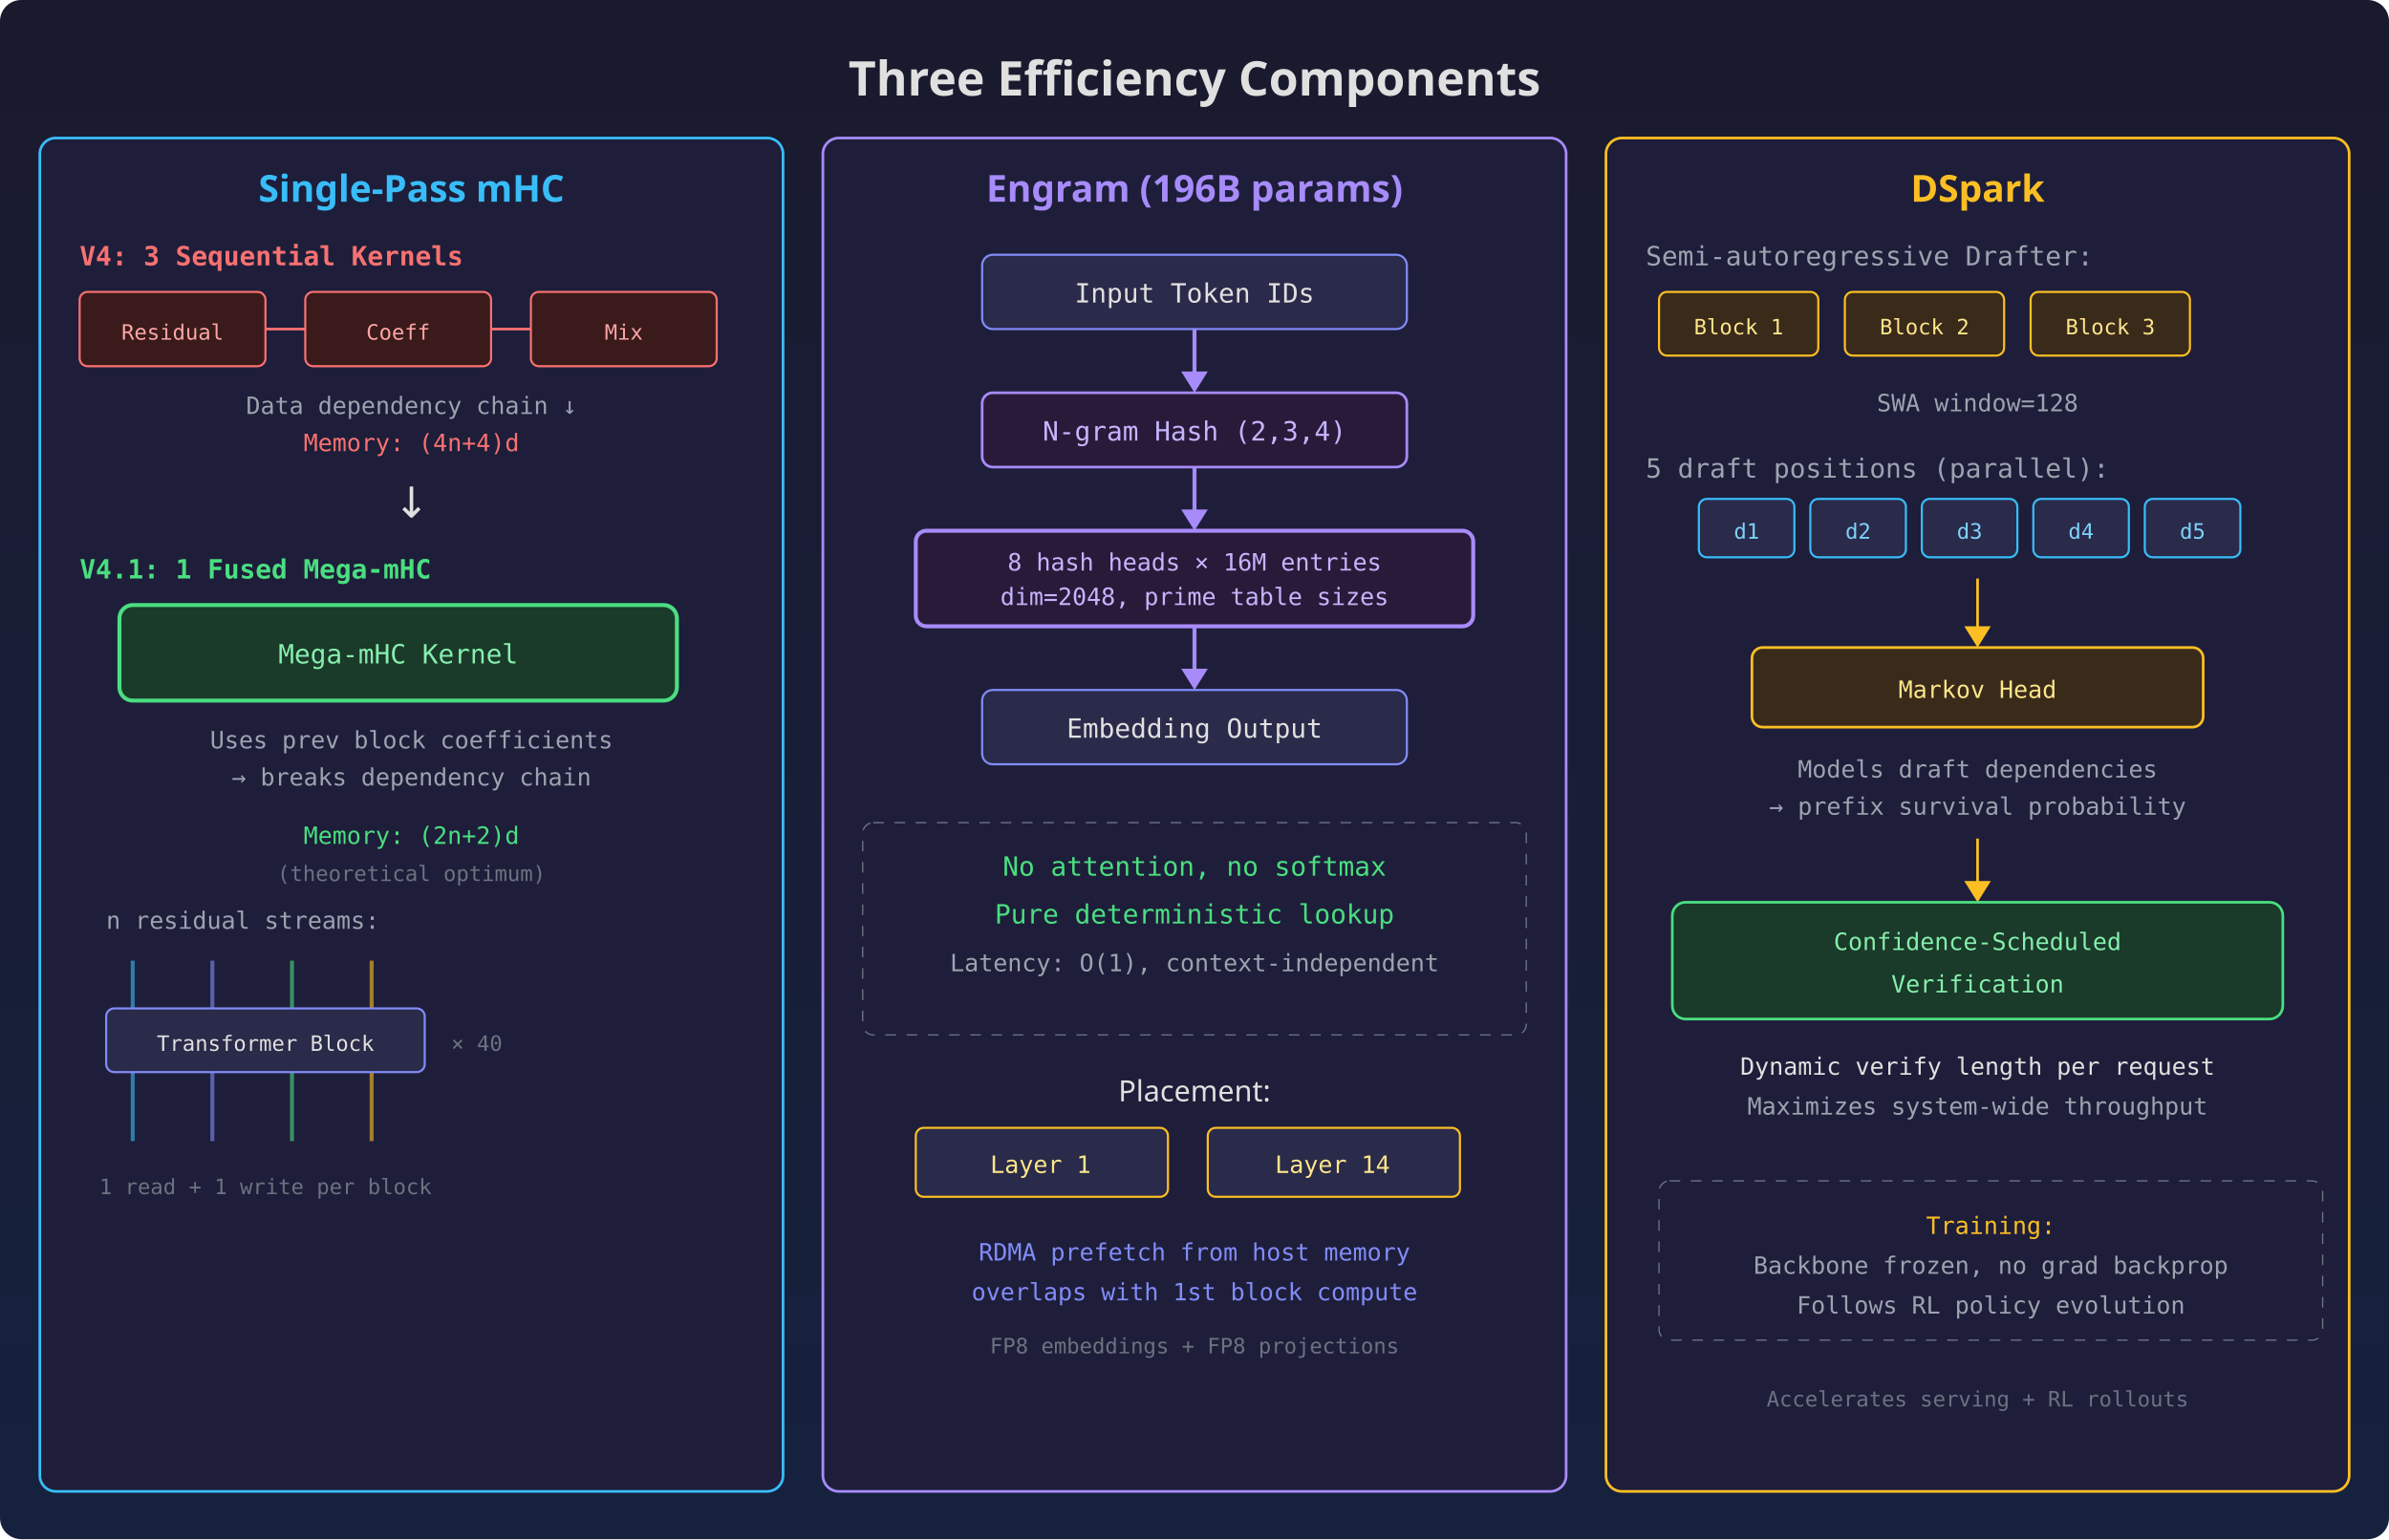
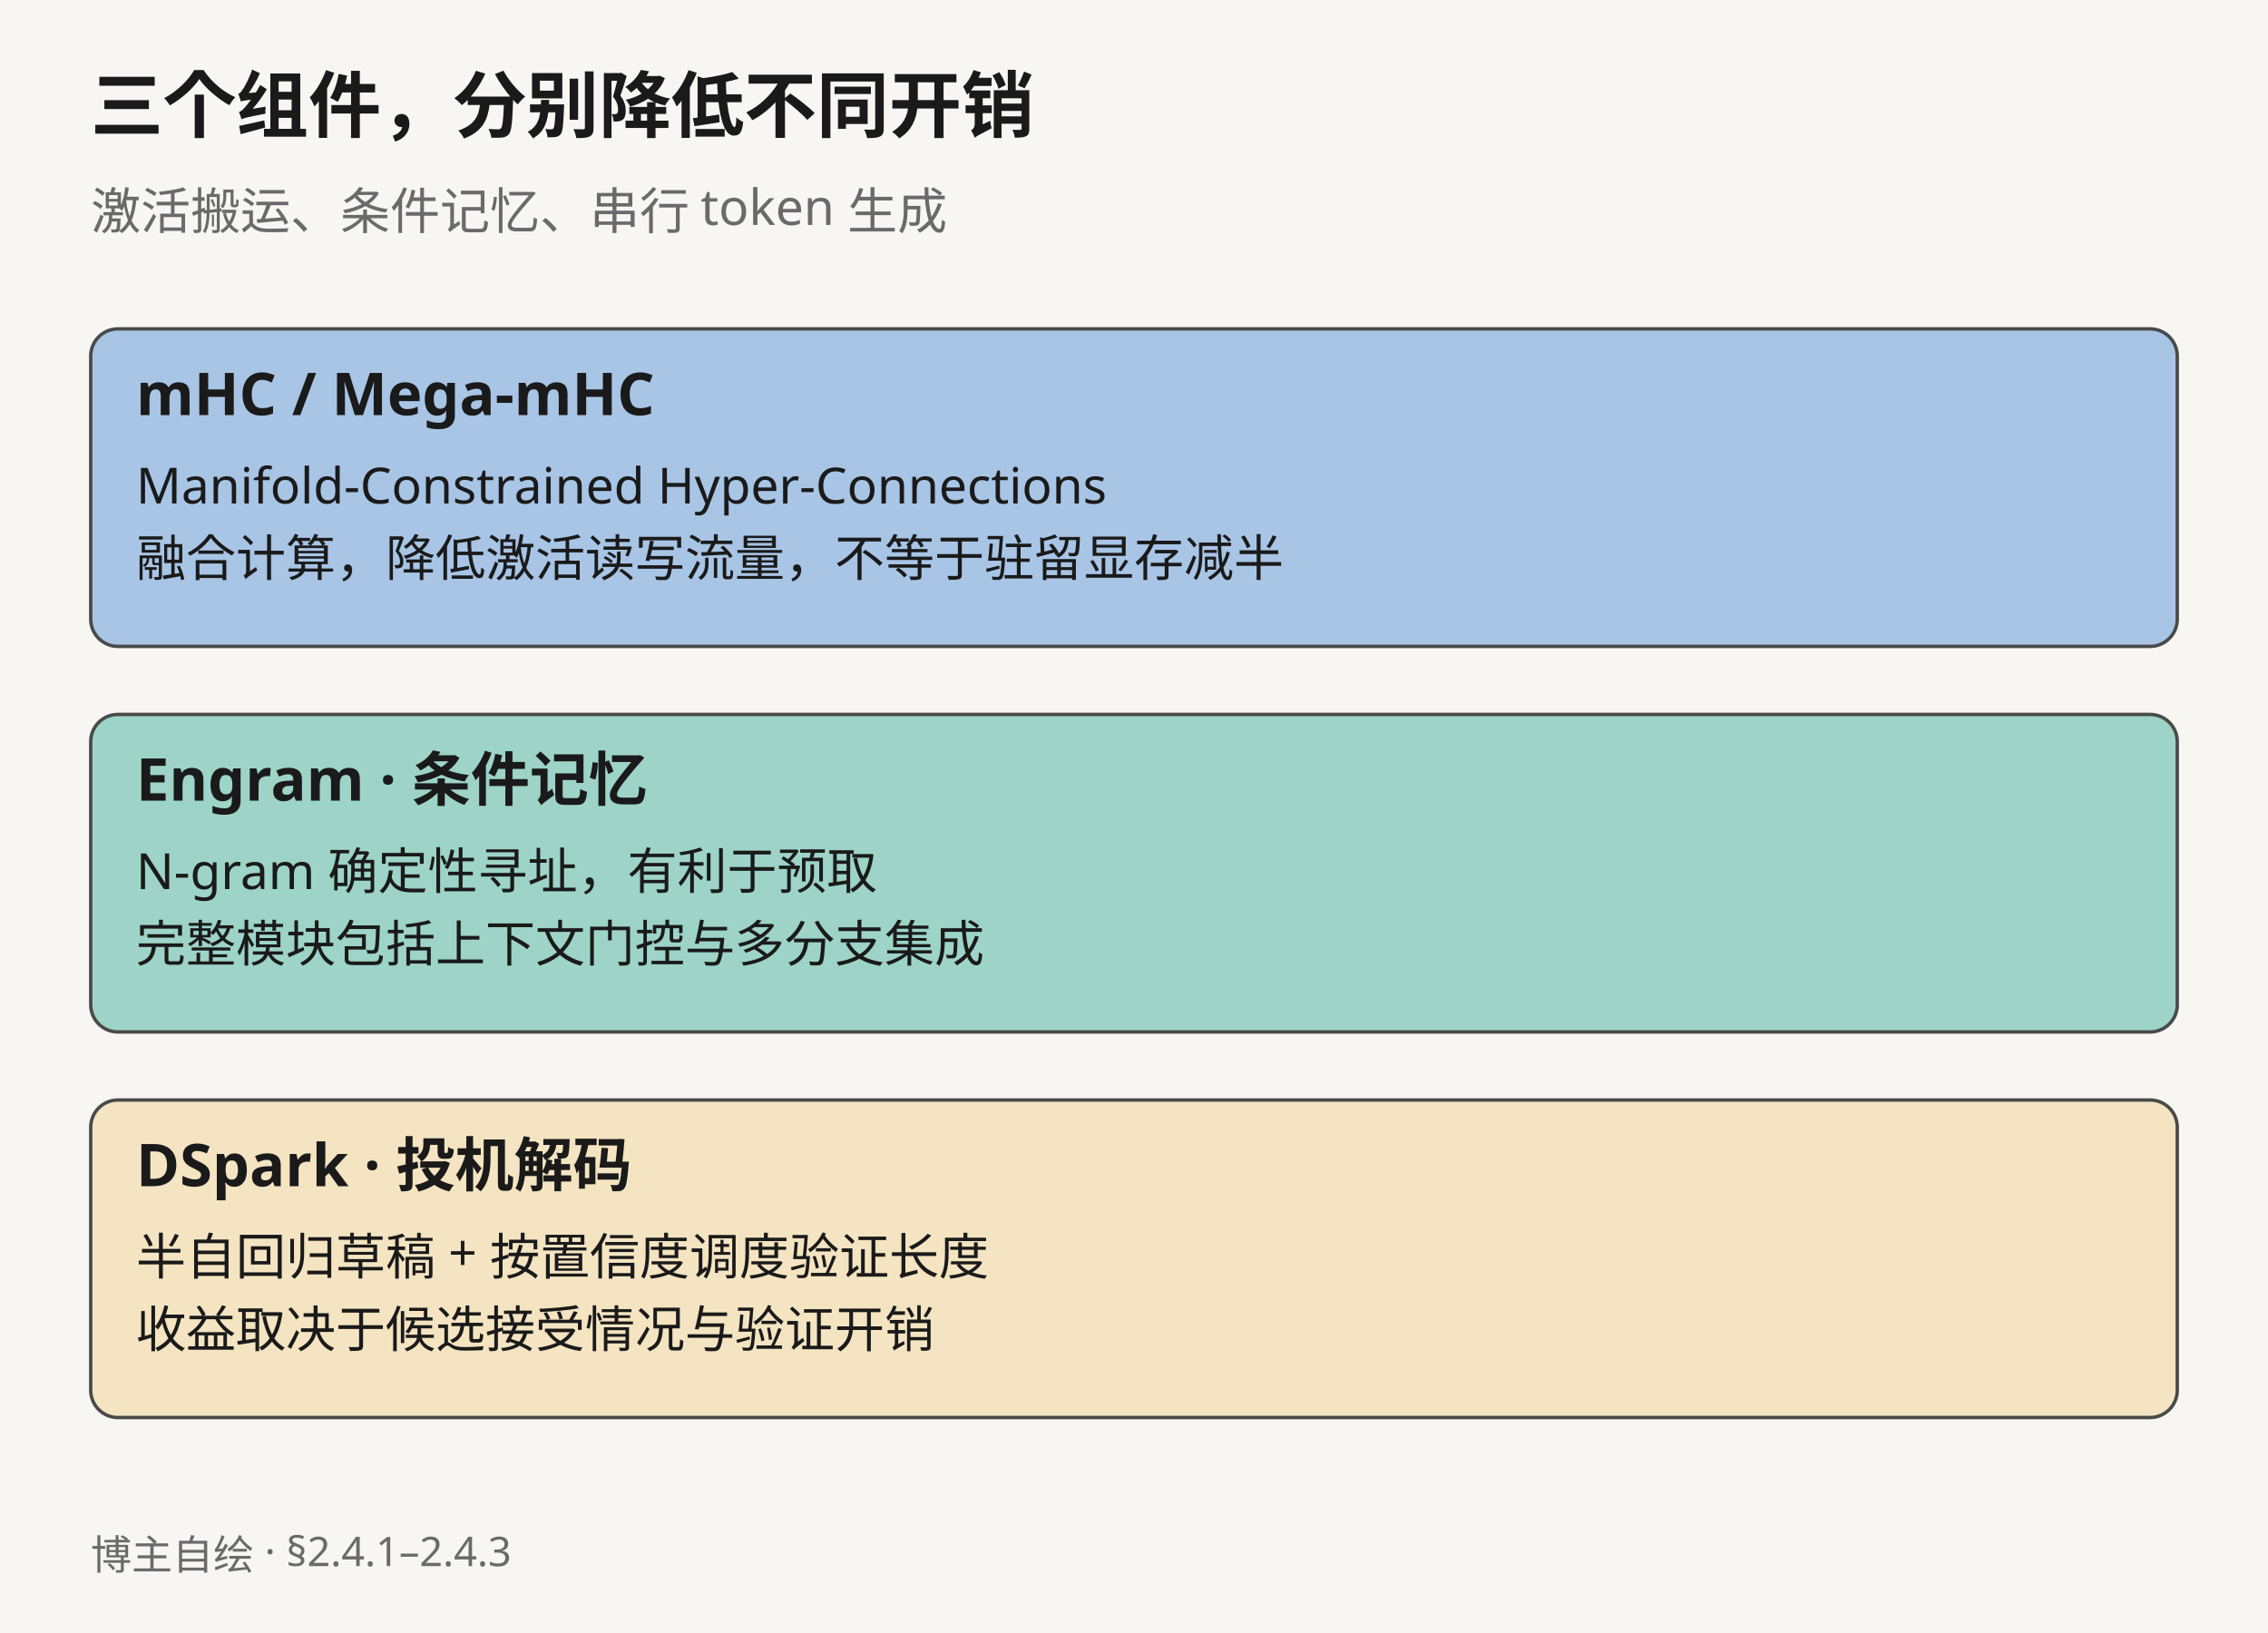
- <svg xmlns="http://www.w3.org/2000/svg" viewBox="0 0 900 580" width="900" height="580">
+ <svg xmlns="http://www.w3.org/2000/svg" viewBox="0 0 1000 720" role="img" aria-labelledby="title desc">
  <defs>
-     <linearGradient id="bgGrad" x1="0" y1="0" x2="0" y2="1">
-       <stop offset="0%" stop-color="#1a1a2e" />
-       <stop offset="100%" stop-color="#16213e" />
-     </linearGradient>
+     <marker id="arrow" markerWidth="8" markerHeight="8" refX="8" refY="4" orient="auto">
+       <path d="M0 0 L8 4 L0 8 Z" fill="#5a5a5a" />
+     </marker>
  </defs>
-   <rect width="900" height="580" fill="url(#bgGrad)" rx="8" />
-   <text x="450" y="36" text-anchor="middle" fill="#e0e0e0" font-family="system-ui,sans-serif" font-size="18" font-weight="700">Three Efficiency Components</text>
-   <rect x="15" y="52" width="280" height="510" rx="6" fill="#1e1e3a" stroke="#38bdf8" stroke-width="1" />
-   <text x="155" y="76" text-anchor="middle" fill="#38bdf8" font-family="system-ui,sans-serif" font-size="14" font-weight="600">Single-Pass mHC</text>
-   <text x="30" y="100" fill="#f87171" font-family="monospace" font-size="10" font-weight="600">V4: 3 Sequential Kernels</text>
-   <rect x="30" y="110" width="70" height="28" rx="3" fill="#3a1a1a" stroke="#f87171" stroke-width="0.8" />
-   <text x="65" y="128" text-anchor="middle" fill="#fca5a5" font-family="monospace" font-size="8">Residual</text>
-   <line x1="100" y1="124" x2="115" y2="124" stroke="#f87171" stroke-width="1" marker-end="url(#arr)" />
-   <rect x="115" y="110" width="70" height="28" rx="3" fill="#3a1a1a" stroke="#f87171" stroke-width="0.8" />
-   <text x="150" y="128" text-anchor="middle" fill="#fca5a5" font-family="monospace" font-size="8">Coeff</text>
-   <line x1="185" y1="124" x2="200" y2="124" stroke="#f87171" stroke-width="1" />
-   <rect x="200" y="110" width="70" height="28" rx="3" fill="#3a1a1a" stroke="#f87171" stroke-width="0.8" />
-   <text x="235" y="128" text-anchor="middle" fill="#fca5a5" font-family="monospace" font-size="8">Mix</text>
-   <text x="155" y="156" text-anchor="middle" fill="#9ca3af" font-family="monospace" font-size="9">Data dependency chain ↓</text>
-   <text x="155" y="170" text-anchor="middle" fill="#f87171" font-family="monospace" font-size="9">Memory: (4n+4)d</text>
-   <text x="155" y="195" text-anchor="middle" fill="#e0e0e0" font-family="system-ui,sans-serif" font-size="16">↓</text>
-   <text x="30" y="218" fill="#4ade80" font-family="monospace" font-size="10" font-weight="600">V4.1: 1 Fused Mega-mHC</text>
-   <rect x="45" y="228" width="210" height="36" rx="5" fill="#1a3a2a" stroke="#4ade80" stroke-width="1.5" />
-   <text x="150" y="250" text-anchor="middle" fill="#86efac" font-family="monospace" font-size="10">Mega-mHC Kernel</text>
-   <text x="155" y="282" text-anchor="middle" fill="#9ca3af" font-family="monospace" font-size="9">Uses prev block coefficients</text>
-   <text x="155" y="296" text-anchor="middle" fill="#9ca3af" font-family="monospace" font-size="9">→ breaks dependency chain</text>
-   <text x="155" y="318" text-anchor="middle" fill="#4ade80" font-family="monospace" font-size="9">Memory: (2n+2)d</text>
-   <text x="155" y="332" text-anchor="middle" fill="#6b7280" font-family="monospace" font-size="8">(theoretical optimum)</text>
-   <g transform="translate(40,350)">
-     <text x="0" y="0" fill="#9ca3af" font-family="monospace" font-size="9">n residual streams:</text>
-     <line x1="10" y1="12" x2="10" y2="80" stroke="#38bdf8" stroke-width="1.5" opacity="0.6" />
-     <line x1="40" y1="12" x2="40" y2="80" stroke="#818cf8" stroke-width="1.5" opacity="0.6" />
-     <line x1="70" y1="12" x2="70" y2="80" stroke="#4ade80" stroke-width="1.5" opacity="0.6" />
-     <line x1="100" y1="12" x2="100" y2="80" stroke="#fbbf24" stroke-width="1.5" opacity="0.6" />
-     <rect x="0" y="30" width="120" height="24" rx="3" fill="#2a2a4a" stroke="#818cf8" stroke-width="0.8" />
-     <text x="60" y="46" text-anchor="middle" fill="#e0e0e0" font-family="monospace" font-size="8">Transformer Block</text>
-     <text x="130" y="46" fill="#6b7280" font-family="monospace" font-size="8">× 40</text>
-     <text x="60" y="100" text-anchor="middle" fill="#6b7280" font-family="monospace" font-size="8">1 read + 1 write per block</text>
-   </g>
-   <rect x="310" y="52" width="280" height="510" rx="6" fill="#1e1e3a" stroke="#a78bfa" stroke-width="1" />
-   <text x="450" y="76" text-anchor="middle" fill="#a78bfa" font-family="system-ui,sans-serif" font-size="14" font-weight="600">Engram (196B params)</text>
-   <rect x="370" y="96" width="160" height="28" rx="4" fill="#2a2a4a" stroke="#818cf8" stroke-width="0.8" />
-   <text x="450" y="114" text-anchor="middle" fill="#e0e0e0" font-family="monospace" font-size="10">Input Token IDs</text>
-   <line x1="450" y1="124" x2="450" y2="142" stroke="#a78bfa" stroke-width="1.5" />
-   <polygon points="445,140 450,148 455,140" fill="#a78bfa" />
-   <rect x="370" y="148" width="160" height="28" rx="4" fill="#2a1a3a" stroke="#a78bfa" stroke-width="1" />
-   <text x="450" y="166" text-anchor="middle" fill="#c4b5fd" font-family="monospace" font-size="10">N-gram Hash (2,3,4)</text>
-   <line x1="450" y1="176" x2="450" y2="194" stroke="#a78bfa" stroke-width="1.5" />
-   <polygon points="445,192 450,200 455,192" fill="#a78bfa" />
-   <rect x="345" y="200" width="210" height="36" rx="4" fill="#2a1a3a" stroke="#a78bfa" stroke-width="1.5" />
-   <text x="450" y="215" text-anchor="middle" fill="#c4b5fd" font-family="monospace" font-size="9">8 hash heads × 16M entries</text>
-   <text x="450" y="228" text-anchor="middle" fill="#c4b5fd" font-family="monospace" font-size="9">dim=2048, prime table sizes</text>
-   <line x1="450" y1="236" x2="450" y2="254" stroke="#a78bfa" stroke-width="1.5" />
-   <polygon points="445,252 450,260 455,252" fill="#a78bfa" />
-   <rect x="370" y="260" width="160" height="28" rx="4" fill="#2a2a4a" stroke="#818cf8" stroke-width="0.8" />
-   <text x="450" y="278" text-anchor="middle" fill="#e0e0e0" font-family="monospace" font-size="10">Embedding Output</text>
-   <rect x="325" y="310" width="250" height="80" rx="4" fill="none" stroke="#6b7280" stroke-width="0.5" stroke-dasharray="4" />
-   <text x="450" y="330" text-anchor="middle" fill="#4ade80" font-family="monospace" font-size="10">No attention, no softmax</text>
-   <text x="450" y="348" text-anchor="middle" fill="#4ade80" font-family="monospace" font-size="10">Pure deterministic lookup</text>
-   <text x="450" y="366" text-anchor="middle" fill="#9ca3af" font-family="monospace" font-size="9">Latency: O(1), context-independent</text>
-   <text x="450" y="415" text-anchor="middle" fill="#e0e0e0" font-family="system-ui,sans-serif" font-size="11">Placement:</text>
-   <rect x="345" y="425" width="95" height="26" rx="3" fill="#2a2a4a" stroke="#fbbf24" stroke-width="0.8" />
-   <text x="392" y="442" text-anchor="middle" fill="#fde68a" font-family="monospace" font-size="9">Layer 1</text>
-   <rect x="455" y="425" width="95" height="26" rx="3" fill="#2a2a4a" stroke="#fbbf24" stroke-width="0.8" />
-   <text x="502" y="442" text-anchor="middle" fill="#fde68a" font-family="monospace" font-size="9">Layer 14</text>
-   <text x="450" y="475" text-anchor="middle" fill="#818cf8" font-family="monospace" font-size="9">RDMA prefetch from host memory</text>
-   <text x="450" y="490" text-anchor="middle" fill="#818cf8" font-family="monospace" font-size="9">overlaps with 1st block compute</text>
-   <text x="450" y="510" text-anchor="middle" fill="#6b7280" font-family="monospace" font-size="8">FP8 embeddings + FP8 projections</text>
-   <rect x="605" y="52" width="280" height="510" rx="6" fill="#1e1e3a" stroke="#fbbf24" stroke-width="1" />
-   <text x="745" y="76" text-anchor="middle" fill="#fbbf24" font-family="system-ui,sans-serif" font-size="14" font-weight="600">DSpark</text>
-   <text x="620" y="100" fill="#9ca3af" font-family="monospace" font-size="10">Semi-autoregressive Drafter:</text>
-   <g transform="translate(625,110)">
-     <rect x="0" y="0" width="60" height="24" rx="3" fill="#3a2a1a" stroke="#fbbf24" stroke-width="0.8" />
-     <text x="30" y="16" text-anchor="middle" fill="#fde68a" font-family="monospace" font-size="8">Block 1</text>
-     <rect x="70" y="0" width="60" height="24" rx="3" fill="#3a2a1a" stroke="#fbbf24" stroke-width="0.8" />
-     <text x="100" y="16" text-anchor="middle" fill="#fde68a" font-family="monospace" font-size="8">Block 2</text>
-     <rect x="140" y="0" width="60" height="24" rx="3" fill="#3a2a1a" stroke="#fbbf24" stroke-width="0.8" />
-     <text x="170" y="16" text-anchor="middle" fill="#fde68a" font-family="monospace" font-size="8">Block 3</text>
-   </g>
-   <text x="745" y="155" text-anchor="middle" fill="#9ca3af" font-family="monospace" font-size="9">SWA window=128</text>
-   <text x="620" y="180" fill="#9ca3af" font-family="monospace" font-size="10">5 draft positions (parallel):</text>
-   <g transform="translate(640,188)">
-     <rect x="0" y="0" width="36" height="22" rx="3" fill="#2a2a4a" stroke="#38bdf8" stroke-width="0.8" />
-     <text x="18" y="15" text-anchor="middle" fill="#7dd3fc" font-family="monospace" font-size="8">d1</text>
-     <rect x="42" y="0" width="36" height="22" rx="3" fill="#2a2a4a" stroke="#38bdf8" stroke-width="0.8" />
-     <text x="60" y="15" text-anchor="middle" fill="#7dd3fc" font-family="monospace" font-size="8">d2</text>
-     <rect x="84" y="0" width="36" height="22" rx="3" fill="#2a2a4a" stroke="#38bdf8" stroke-width="0.8" />
-     <text x="102" y="15" text-anchor="middle" fill="#7dd3fc" font-family="monospace" font-size="8">d3</text>
-     <rect x="126" y="0" width="36" height="22" rx="3" fill="#2a2a4a" stroke="#38bdf8" stroke-width="0.8" />
-     <text x="144" y="15" text-anchor="middle" fill="#7dd3fc" font-family="monospace" font-size="8">d4</text>
-     <rect x="168" y="0" width="36" height="22" rx="3" fill="#2a2a4a" stroke="#38bdf8" stroke-width="0.8" />
-     <text x="186" y="15" text-anchor="middle" fill="#7dd3fc" font-family="monospace" font-size="8">d5</text>
-   </g>
-   <line x1="745" y1="218" x2="745" y2="238" stroke="#fbbf24" stroke-width="1" />
-   <polygon points="740,236 745,244 750,236" fill="#fbbf24" />
-   <rect x="660" y="244" width="170" height="30" rx="4" fill="#3a2a1a" stroke="#fbbf24" stroke-width="1" />
-   <text x="745" y="263" text-anchor="middle" fill="#fde68a" font-family="monospace" font-size="9">Markov Head</text>
-   <text x="745" y="293" text-anchor="middle" fill="#9ca3af" font-family="monospace" font-size="9">Models draft dependencies</text>
-   <text x="745" y="307" text-anchor="middle" fill="#9ca3af" font-family="monospace" font-size="9">→ prefix survival probability</text>
-   <line x1="745" y1="316" x2="745" y2="334" stroke="#fbbf24" stroke-width="1" />
-   <polygon points="740,332 745,340 750,332" fill="#fbbf24" />
-   <rect x="630" y="340" width="230" height="44" rx="5" fill="#1a3a2a" stroke="#4ade80" stroke-width="1" />
-   <text x="745" y="358" text-anchor="middle" fill="#86efac" font-family="monospace" font-size="9">Confidence-Scheduled</text>
-   <text x="745" y="374" text-anchor="middle" fill="#86efac" font-family="monospace" font-size="9">Verification</text>
-   <text x="745" y="405" text-anchor="middle" fill="#e0e0e0" font-family="monospace" font-size="9">Dynamic verify length per request</text>
-   <text x="745" y="420" text-anchor="middle" fill="#9ca3af" font-family="monospace" font-size="9">Maximizes system-wide throughput</text>
-   <rect x="625" y="445" width="250" height="60" rx="4" fill="none" stroke="#6b7280" stroke-width="0.5" stroke-dasharray="4" />
-   <text x="750" y="465" text-anchor="middle" fill="#fbbf24" font-family="monospace" font-size="9">Training:</text>
-   <text x="750" y="480" text-anchor="middle" fill="#9ca3af" font-family="monospace" font-size="9">Backbone frozen, no grad backprop</text>
-   <text x="750" y="495" text-anchor="middle" fill="#9ca3af" font-family="monospace" font-size="9">Follows RL policy evolution</text>
-   <text x="745" y="530" text-anchor="middle" fill="#6b7280" font-family="monospace" font-size="8">Accelerates serving + RL rollouts</text>
+   <style>text {font-family: "PingFang SC", "Microsoft YaHei", sans-serif;}</style>
+   <rect width="1000" height="720" fill="#f8f6f3" />
+   <text x="40" y="58" font-size="32" font-weight="600" text-anchor="start" fill="#1a1a1a">三个组件，分别降低不同开销</text>
+   <text x="40" y="101" font-size="22" font-weight="400" text-anchor="start" fill="#6a6a6a">激活搬运、条件记忆、串行 token 生成</text>
+   <rect x="40" y="145" width="920" height="140" rx="12" fill="#a8c5e6" stroke="#4a4a4a" stroke-width="1.5" />
+   <text x="60" y="183" font-size="26" font-weight="600" text-anchor="start" fill="#1a1a1a">mHC / Mega-mHC</text>
+   <text x="60" y="222" font-size="22" font-weight="400" text-anchor="start" fill="#1a1a1a">Manifold-Constrained Hyper-Connections</text>
+   <text x="60" y="254" font-size="22" font-weight="400" text-anchor="start" fill="#1a1a1a">融合计算，降低激活读写流量，不等于驻留显存减半</text>
+   <rect x="40" y="315" width="920" height="140" rx="12" fill="#9dd4c7" stroke="#4a4a4a" stroke-width="1.5" />
+   <text x="60" y="353" font-size="26" font-weight="600" text-anchor="start" fill="#1a1a1a">Engram · 条件记忆</text>
+   <text x="60" y="392" font-size="22" font-weight="400" text-anchor="start" fill="#1a1a1a">N-gram 确定性寻址，有利于预取</text>
+   <text x="60" y="424" font-size="22" font-weight="400" text-anchor="start" fill="#1a1a1a">完整模块包括上下文门控与多分支集成</text>
+   <rect x="40" y="485" width="920" height="140" rx="12" fill="#f4e4c1" stroke="#4a4a4a" stroke-width="1.5" />
+   <text x="60" y="523" font-size="26" font-weight="600" text-anchor="start" fill="#1a1a1a">DSpark · 投机解码</text>
+   <text x="60" y="562" font-size="22" font-weight="400" text-anchor="start" fill="#1a1a1a">半自回归草稿 + 按置信度调度验证长度</text>
+   <text x="60" y="594" font-size="22" font-weight="400" text-anchor="start" fill="#1a1a1a">收益取决于候选接受情况与验证开销</text>
+   <text x="40" y="692" font-size="18" font-weight="400" text-anchor="start" fill="#6a6a6a">博主自绘 · §2.4.1–2.4.3</text>
</svg>
